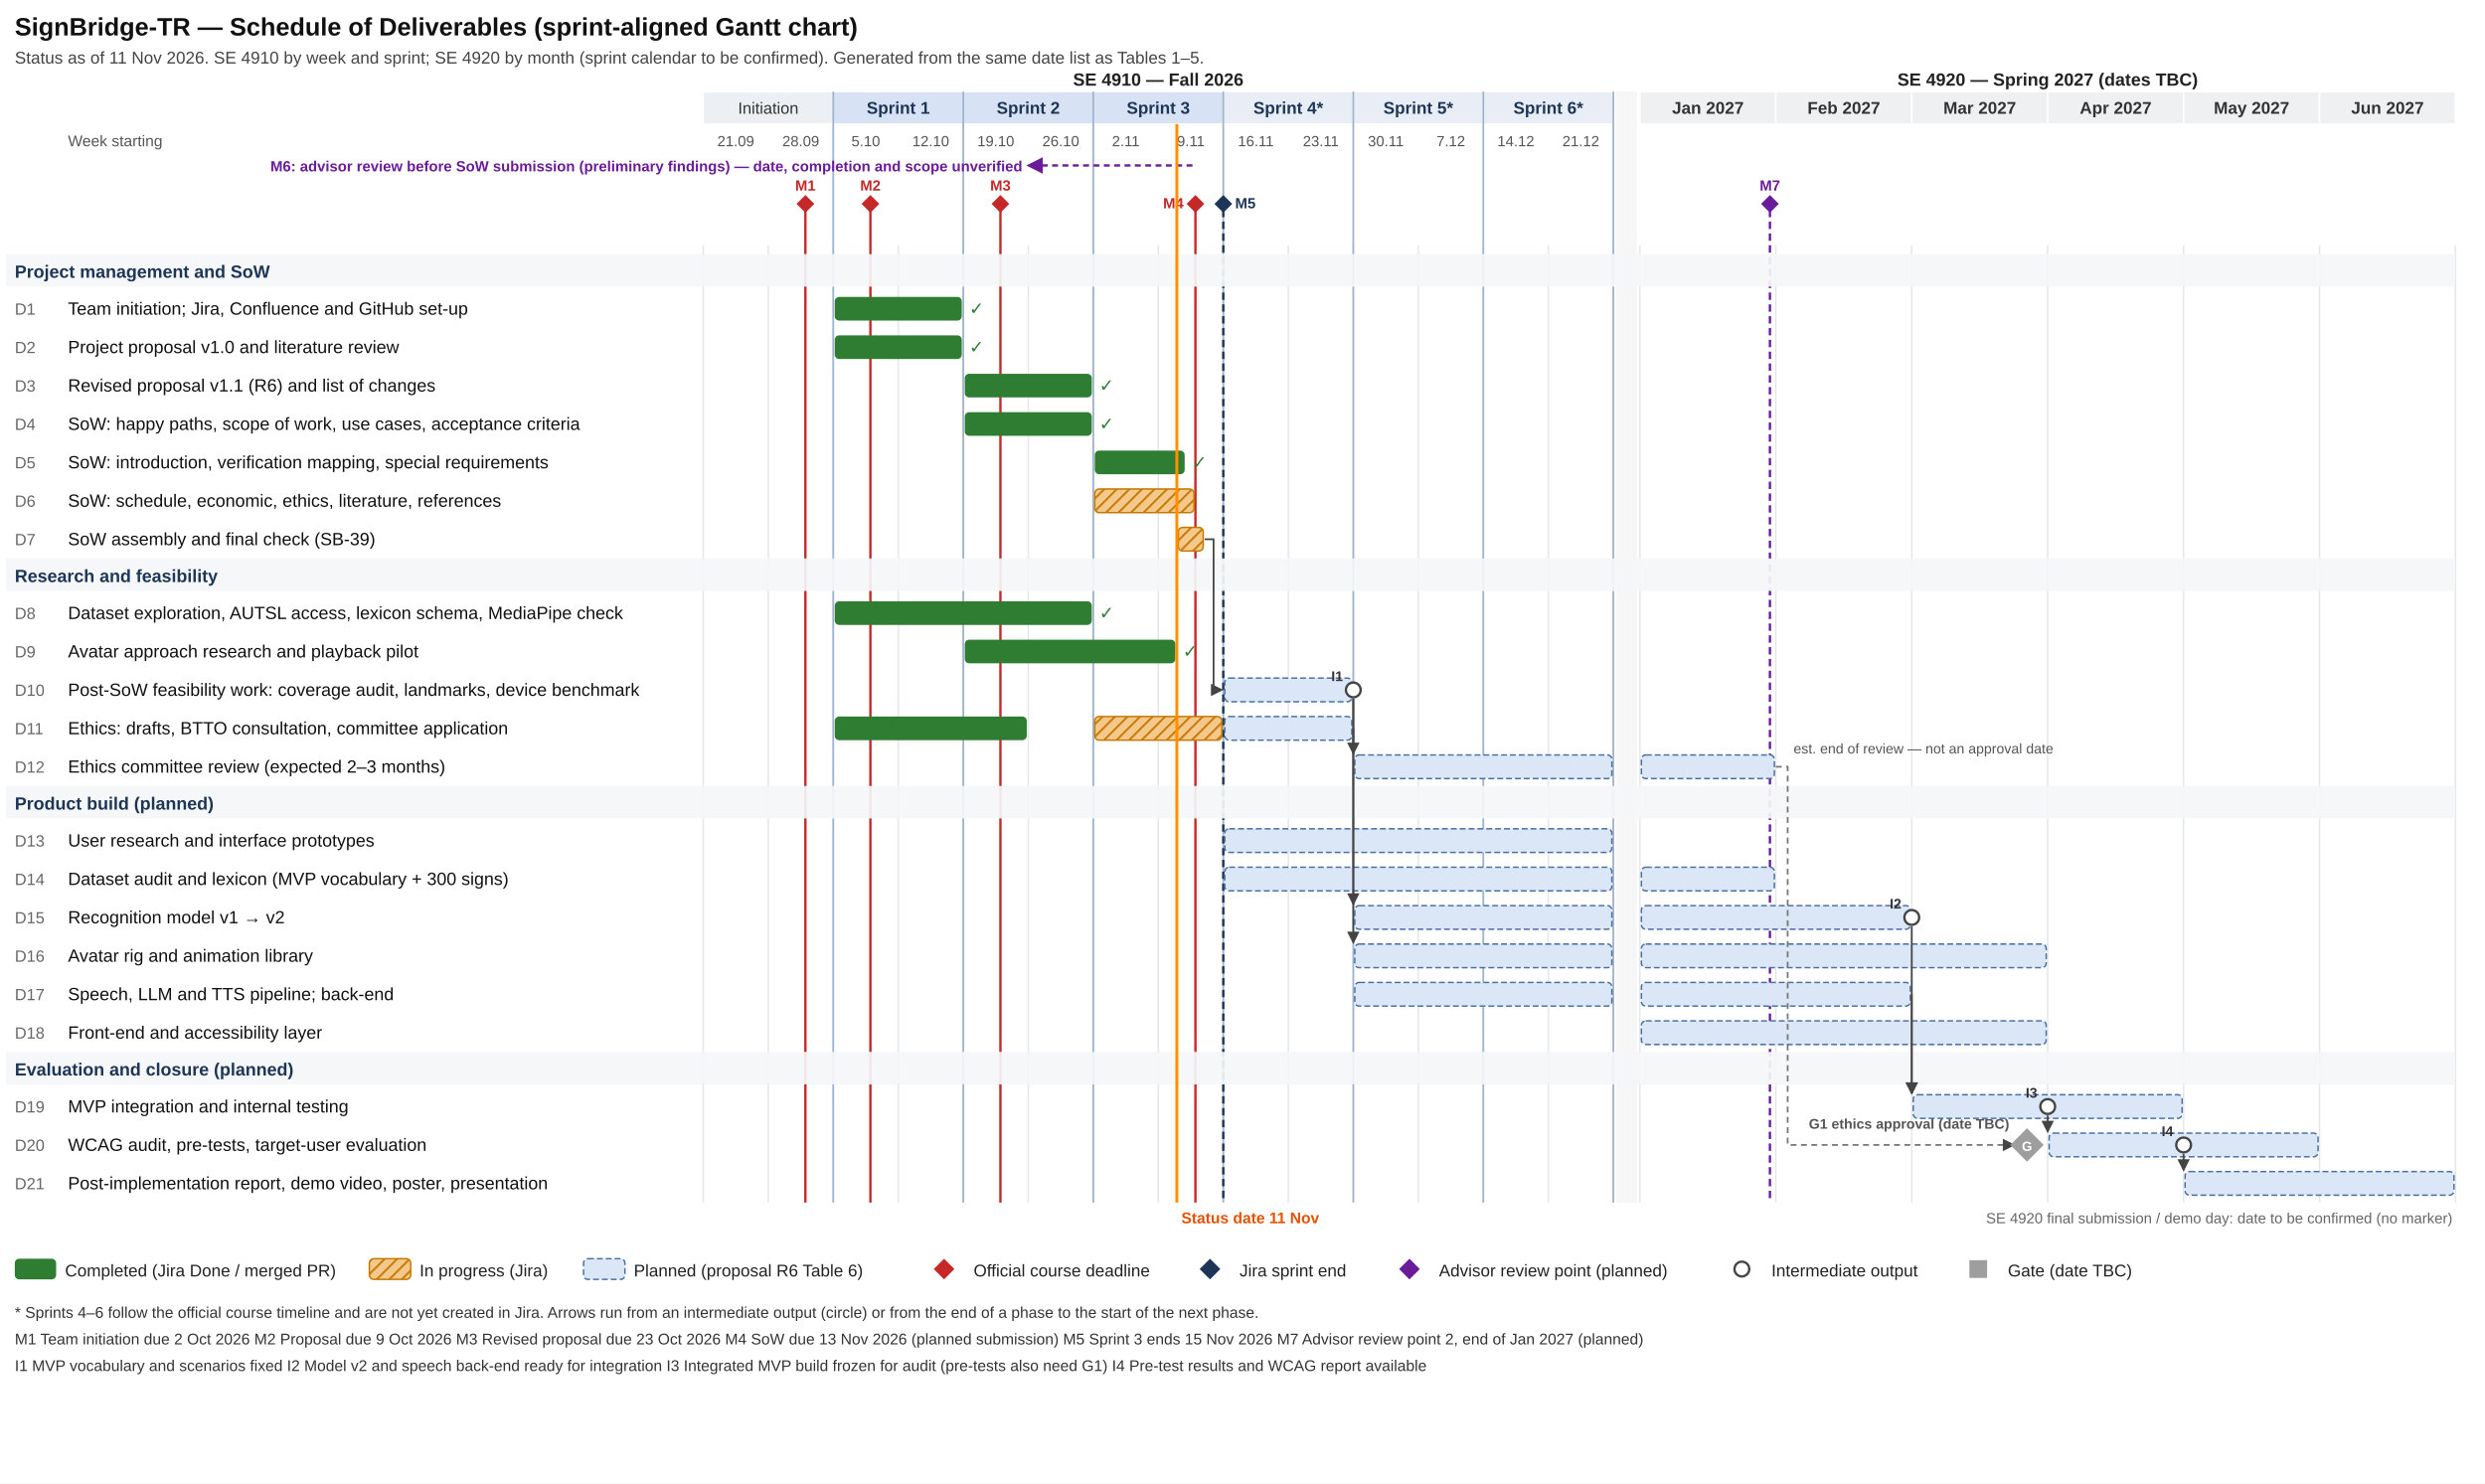
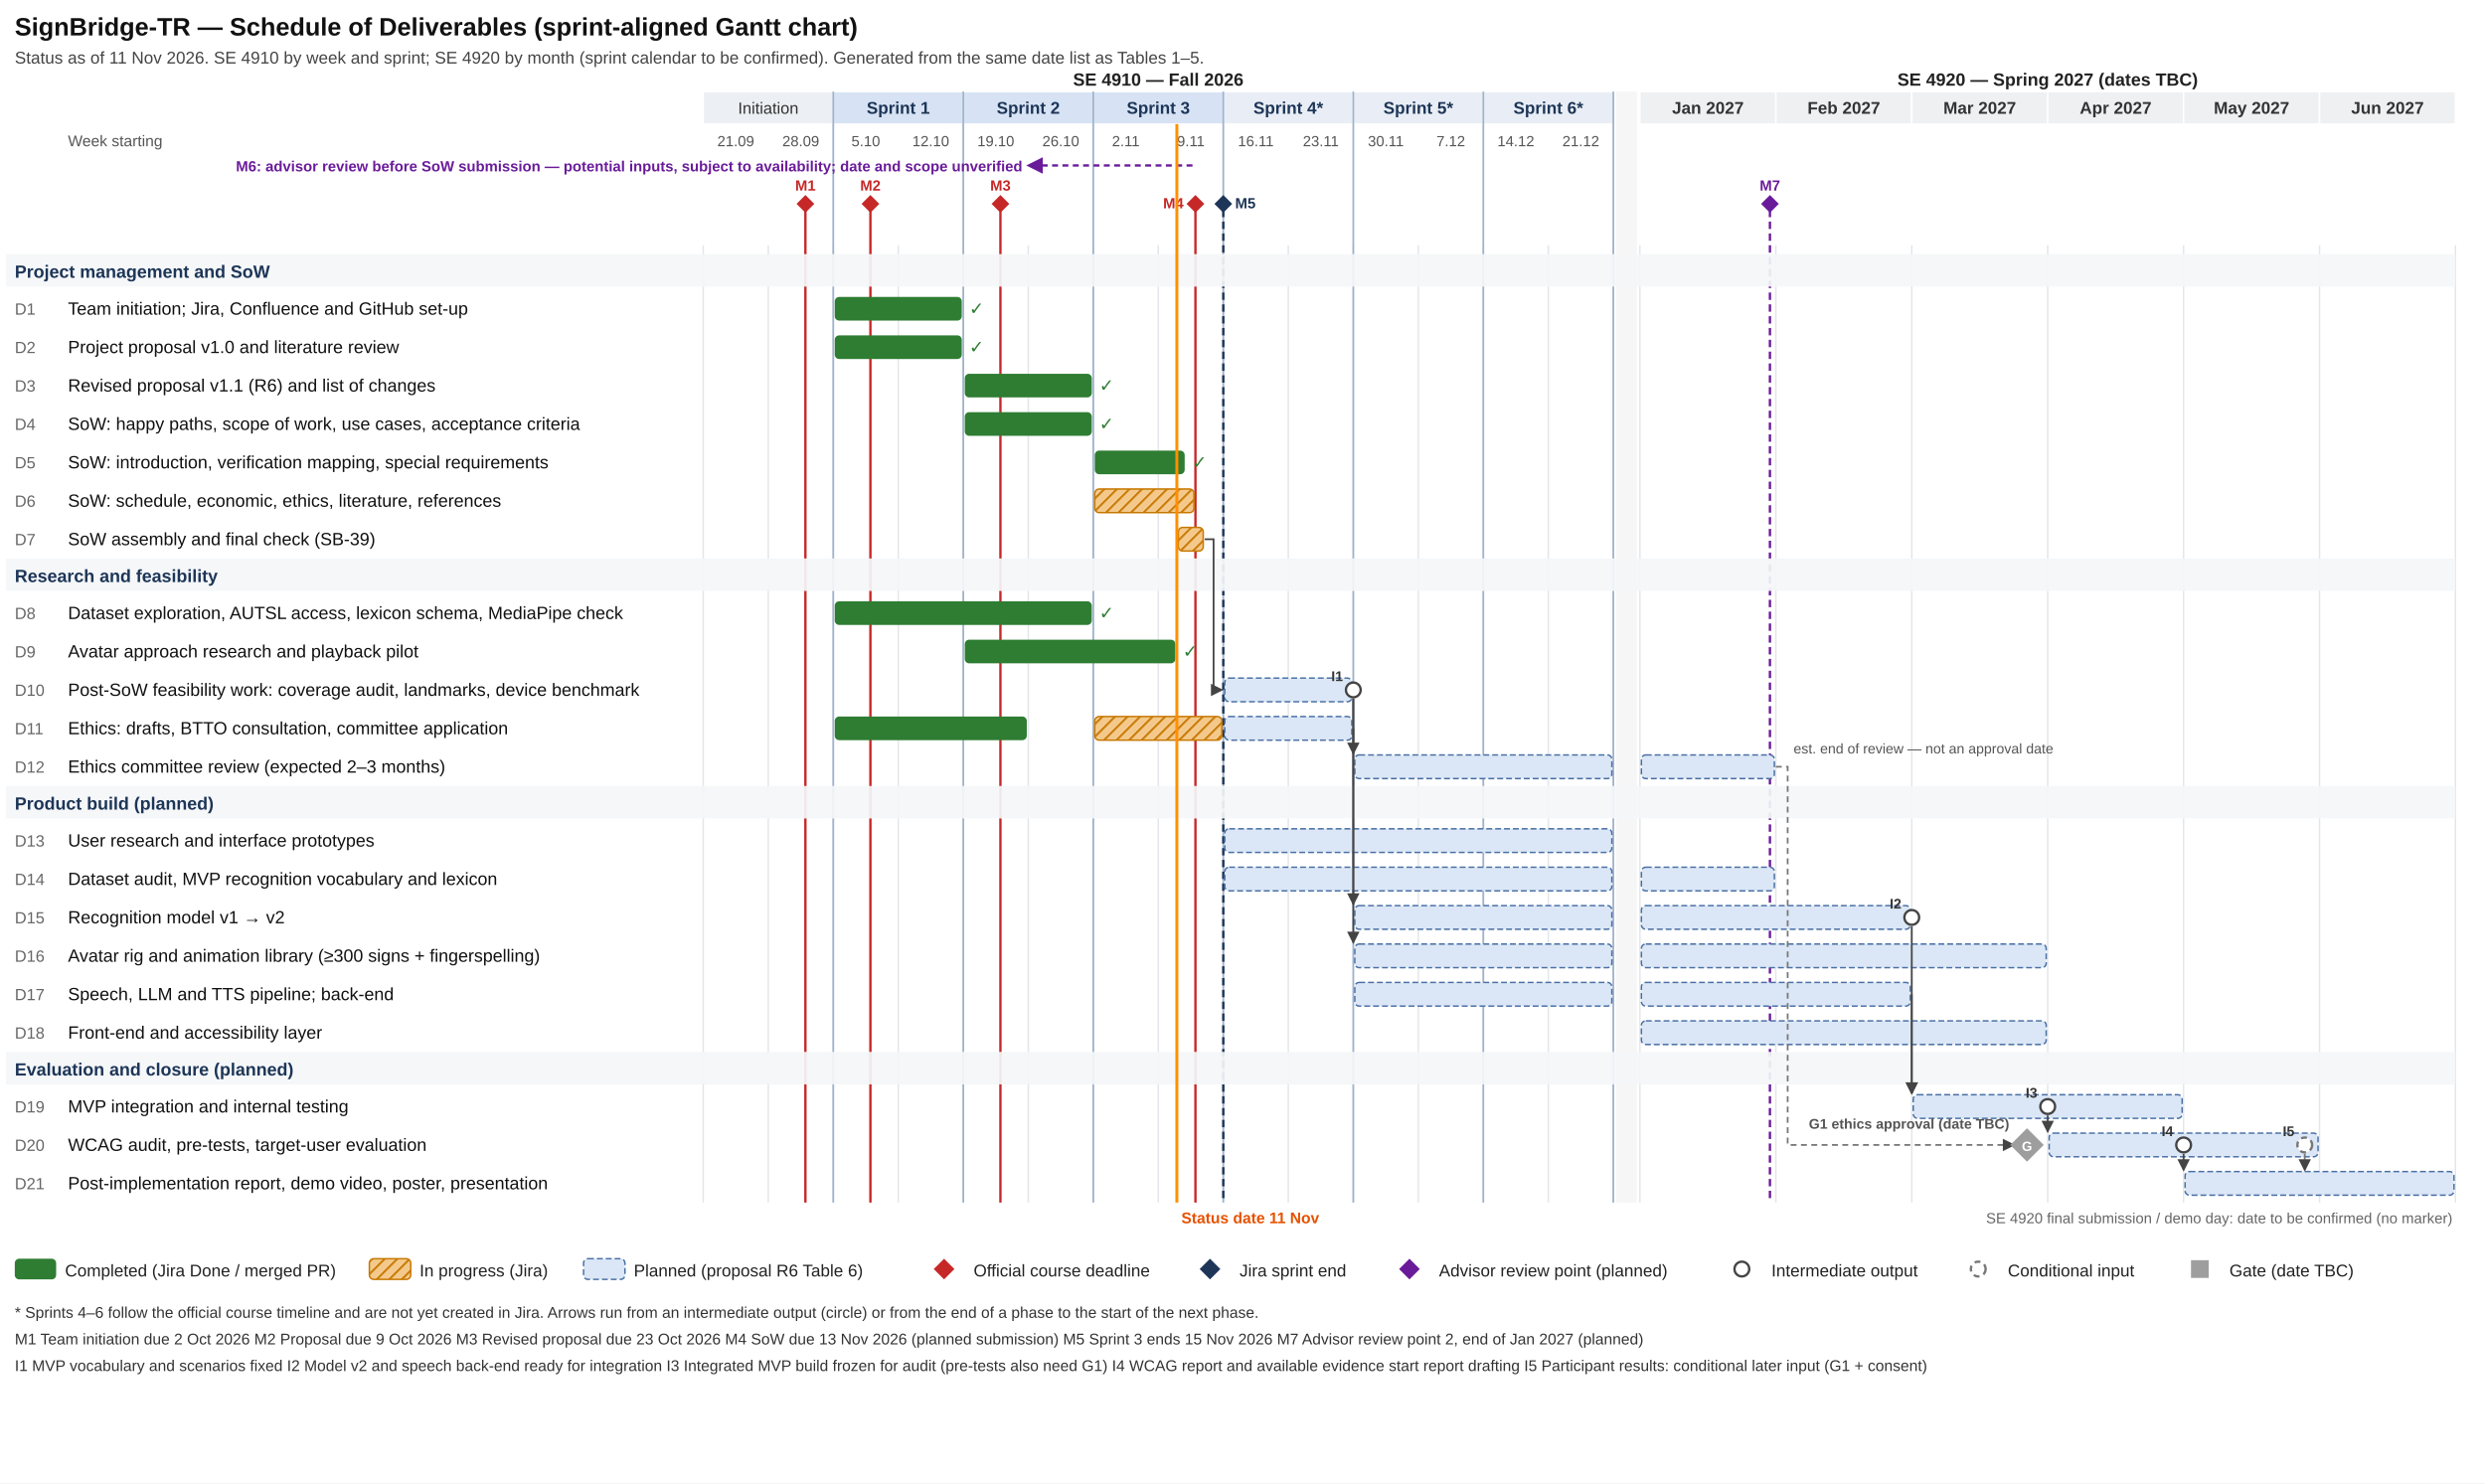
<svg xmlns="http://www.w3.org/2000/svg" viewBox="0 0 1682 1004" width="1682" height="1004" font-family="Arial, Helvetica, sans-serif" font-size="12">
  <defs>
    <pattern id="hatch" width="6" height="6" patternUnits="userSpaceOnUse" patternTransform="rotate(45)">
      <rect width="6" height="6" fill="#f3c88a" />
      <line x1="0" y1="0" x2="0" y2="6" stroke="#c77700" stroke-width="2.5" />
    </pattern>
    <marker id="arr" viewBox="0 0 8 8" refX="7" refY="4" markerWidth="7" markerHeight="7" orient="auto">
      <path d="M0,0 L8,4 L0,8 z" fill="#444" />
    </marker>
    <marker id="arrp" viewBox="0 0 8 8" refX="7" refY="4" markerWidth="7" markerHeight="7" orient="auto">
      <path d="M0,0 L8,4 L0,8 z" fill="#6a1b9a" />
    </marker>
  </defs>
  <rect width="1682" height="1004" fill="#ffffff" />
  <text x="10" y="24" font-size="17" font-weight="bold" fill="#111">SignBridge-TR — Schedule of Deliverables (sprint-aligned Gantt chart)</text>
  <text x="10" y="43" font-size="11.5" fill="#444">Status as of 11 Nov 2026. SE 4910 by week and sprint; SE 4920 by month (sprint calendar to be confirmed). Generated from the same date list as Tables 1–5.</text>
  <text x="784.0" y="58" text-anchor="middle" font-weight="bold" fill="#222">SE 4910 — Fall 2026</text>
  <text x="1386.0" y="58" text-anchor="middle" font-weight="bold" fill="#222">SE 4920 — Spring 2027 (dates TBC)</text>
  <rect x="476.0" y="62" width="88.0" height="22" fill="#eceff3" stroke="#fff" />
  <text x="520.0" y="77" text-anchor="middle" font-size="11" fill="#333">Initiation</text>
  <rect x="564.0" y="62" width="88.0" height="22" fill="#d7e3f4" stroke="#fff" />
  <text x="608.0" y="77" text-anchor="middle" font-size="11.5" font-weight="bold" fill="#1d3557">Sprint 1</text>
  <rect x="652.0" y="62" width="88.0" height="22" fill="#d7e3f4" stroke="#fff" />
  <text x="696.0" y="77" text-anchor="middle" font-size="11.5" font-weight="bold" fill="#1d3557">Sprint 2</text>
  <rect x="740.0" y="62" width="88.0" height="22" fill="#d7e3f4" stroke="#fff" />
  <text x="784.0" y="77" text-anchor="middle" font-size="11.5" font-weight="bold" fill="#1d3557">Sprint 3</text>
  <rect x="828.0" y="62" width="88.0" height="22" fill="#e9eef6" stroke="#fff" />
  <text x="872.0" y="77" text-anchor="middle" font-size="11.5" font-weight="bold" fill="#1d3557">Sprint 4*</text>
  <rect x="916.0" y="62" width="88.0" height="22" fill="#e9eef6" stroke="#fff" />
  <text x="960.0" y="77" text-anchor="middle" font-size="11.5" font-weight="bold" fill="#1d3557">Sprint 5*</text>
  <rect x="1004.0" y="62" width="88.0" height="22" fill="#e9eef6" stroke="#fff" />
  <text x="1048.0" y="77" text-anchor="middle" font-size="11.5" font-weight="bold" fill="#1d3557">Sprint 6*</text>
  <text x="498.0" y="99" text-anchor="middle" font-size="10" fill="#555">21.09</text>
  <text x="542.0" y="99" text-anchor="middle" font-size="10" fill="#555">28.09</text>
  <text x="586.0" y="99" text-anchor="middle" font-size="10" fill="#555">5.10</text>
  <text x="630.0" y="99" text-anchor="middle" font-size="10" fill="#555">12.10</text>
  <text x="674.0" y="99" text-anchor="middle" font-size="10" fill="#555">19.10</text>
  <text x="718.0" y="99" text-anchor="middle" font-size="10" fill="#555">26.10</text>
  <text x="762.0" y="99" text-anchor="middle" font-size="10" fill="#555">2.11</text>
  <text x="806.0" y="99" text-anchor="middle" font-size="10" fill="#555">9.11</text>
  <text x="850.0" y="99" text-anchor="middle" font-size="10" fill="#555">16.11</text>
  <text x="894.0" y="99" text-anchor="middle" font-size="10" fill="#555">23.11</text>
  <text x="938.0" y="99" text-anchor="middle" font-size="10" fill="#555">30.11</text>
  <text x="982.0" y="99" text-anchor="middle" font-size="10" fill="#555">7.12</text>
  <text x="1026.0" y="99" text-anchor="middle" font-size="10" fill="#555">14.12</text>
  <text x="1070.0" y="99" text-anchor="middle" font-size="10" fill="#555">21.12</text>
  <text x="46" y="99" font-size="10.5" fill="#555">Week starting</text>
  <rect x="1110" y="62" width="92" height="22" fill="#eef0f2" stroke="#fff" />
  <text x="1156.0" y="77" text-anchor="middle" font-size="11.5" font-weight="bold" fill="#333">Jan 2027</text>
  <rect x="1202" y="62" width="92" height="22" fill="#eef0f2" stroke="#fff" />
  <text x="1248.0" y="77" text-anchor="middle" font-size="11.5" font-weight="bold" fill="#333">Feb 2027</text>
  <rect x="1294" y="62" width="92" height="22" fill="#eef0f2" stroke="#fff" />
  <text x="1340.0" y="77" text-anchor="middle" font-size="11.5" font-weight="bold" fill="#333">Mar 2027</text>
  <rect x="1386" y="62" width="92" height="22" fill="#eef0f2" stroke="#fff" />
  <text x="1432.0" y="77" text-anchor="middle" font-size="11.5" font-weight="bold" fill="#333">Apr 2027</text>
  <rect x="1478" y="62" width="92" height="22" fill="#eef0f2" stroke="#fff" />
  <text x="1524.0" y="77" text-anchor="middle" font-size="11.5" font-weight="bold" fill="#333">May 2027</text>
  <rect x="1570" y="62" width="92" height="22" fill="#eef0f2" stroke="#fff" />
  <text x="1616.0" y="77" text-anchor="middle" font-size="11.5" font-weight="bold" fill="#333">Jun 2027</text>
  <line x1="476" y1="166" x2="476" y2="814" stroke="#e3e6ea" />
  <line x1="520" y1="166" x2="520" y2="814" stroke="#e3e6ea" />
  <line x1="564" y1="166" x2="564" y2="814" stroke="#e3e6ea" />
  <line x1="608" y1="166" x2="608" y2="814" stroke="#e3e6ea" />
  <line x1="652" y1="166" x2="652" y2="814" stroke="#e3e6ea" />
  <line x1="696" y1="166" x2="696" y2="814" stroke="#e3e6ea" />
  <line x1="740" y1="166" x2="740" y2="814" stroke="#e3e6ea" />
  <line x1="784" y1="166" x2="784" y2="814" stroke="#e3e6ea" />
  <line x1="828" y1="166" x2="828" y2="814" stroke="#e3e6ea" />
  <line x1="872" y1="166" x2="872" y2="814" stroke="#e3e6ea" />
  <line x1="916" y1="166" x2="916" y2="814" stroke="#e3e6ea" />
  <line x1="960" y1="166" x2="960" y2="814" stroke="#e3e6ea" />
  <line x1="1004" y1="166" x2="1004" y2="814" stroke="#e3e6ea" />
  <line x1="1048" y1="166" x2="1048" y2="814" stroke="#e3e6ea" />
  <line x1="1092" y1="166" x2="1092" y2="814" stroke="#e3e6ea" />
  <line x1="564.0" y1="62" x2="564.0" y2="814" stroke="#9fb3cc" stroke-width="1.2" />
  <line x1="652.0" y1="62" x2="652.0" y2="814" stroke="#9fb3cc" stroke-width="1.2" />
  <line x1="740.0" y1="62" x2="740.0" y2="814" stroke="#9fb3cc" stroke-width="1.2" />
  <line x1="828.0" y1="62" x2="828.0" y2="814" stroke="#9fb3cc" stroke-width="1.2" />
  <line x1="916.0" y1="62" x2="916.0" y2="814" stroke="#9fb3cc" stroke-width="1.2" />
  <line x1="1004.0" y1="62" x2="1004.0" y2="814" stroke="#9fb3cc" stroke-width="1.2" />
  <line x1="1092.0" y1="62" x2="1092.0" y2="814" stroke="#9fb3cc" stroke-width="1.2" />
  <line x1="1110" y1="166" x2="1110" y2="814" stroke="#e3e6ea" />
  <line x1="1202" y1="166" x2="1202" y2="814" stroke="#e3e6ea" />
  <line x1="1294" y1="166" x2="1294" y2="814" stroke="#e3e6ea" />
  <line x1="1386" y1="166" x2="1386" y2="814" stroke="#e3e6ea" />
  <line x1="1478" y1="166" x2="1478" y2="814" stroke="#e3e6ea" />
  <line x1="1570" y1="166" x2="1570" y2="814" stroke="#e3e6ea" />
  <line x1="1662" y1="166" x2="1662" y2="814" stroke="#e3e6ea" />
  <rect x="1094" y="62" width="14" height="752" fill="#f6f6f6" />
  <line x1="545.143" y1="142" x2="545.143" y2="814" stroke="#c62828" stroke-width="1.6" />
  <path d="M545.143,132 l6,6 l-6,6 l-6,-6 z" fill="#c62828" />
  <text x="545.143" y="129" text-anchor="middle" font-size="10" font-weight="bold" fill="#c62828">M1</text>
  <line x1="589.143" y1="142" x2="589.143" y2="814" stroke="#c62828" stroke-width="1.6" />
  <path d="M589.143,132 l6,6 l-6,6 l-6,-6 z" fill="#c62828" />
  <text x="589.143" y="129" text-anchor="middle" font-size="10" font-weight="bold" fill="#c62828">M2</text>
  <line x1="677.143" y1="142" x2="677.143" y2="814" stroke="#c62828" stroke-width="1.6" />
  <path d="M677.143,132 l6,6 l-6,6 l-6,-6 z" fill="#c62828" />
  <text x="677.143" y="129" text-anchor="middle" font-size="10" font-weight="bold" fill="#c62828">M3</text>
  <line x1="809.143" y1="142" x2="809.143" y2="814" stroke="#c62828" stroke-width="1.6" />
  <path d="M809.143,132 l6,6 l-6,6 l-6,-6 z" fill="#c62828" />
  <text x="801.143" y="141" text-anchor="end" font-size="10" font-weight="bold" fill="#c62828">M4</text>
  <line x1="828.0" y1="142" x2="828.0" y2="814" stroke="#1d3557" stroke-width="1.6" stroke-dasharray="5 3" />
  <path d="M828.0,132 l6,6 l-6,6 l-6,-6 z" fill="#1d3557" />
  <text x="836.0" y="141" text-anchor="start" font-size="10" font-weight="bold" fill="#1d3557">M5</text>
  <line x1="807.143" y1="112" x2="696.0" y2="112" stroke="#6a1b9a" stroke-width="1.6" stroke-dasharray="4 3" marker-end="url(#arrp)" />
-   <text x="692.0" y="116" text-anchor="end" font-size="10" font-weight="bold" fill="#6a1b9a">M6: advisor review before SoW submission (preliminary findings) — date, completion and scope unverified</text>
+   <text x="692.0" y="116" text-anchor="end" font-size="10" font-weight="bold" fill="#6a1b9a">M6: advisor review before SoW submission — potential inputs, subject to availability; date and scope unverified</text>
  <line x1="1198" y1="142" x2="1198" y2="814" stroke="#6a1b9a" stroke-width="1.6" stroke-dasharray="5 3" />
  <path d="M1198,132 l6,6 l-6,6 l-6,-6 z" fill="#6a1b9a" />
  <text x="1198" y="129" text-anchor="middle" font-size="10" font-weight="bold" fill="#6a1b9a">M7</text>
  <rect x="4" y="172" width="1658" height="22" fill="#f4f6f8" opacity="0.92" />
  <text x="10" y="188" font-weight="bold" fill="#1d3557">Project management and SoW</text>
  <rect x="4" y="378" width="1658" height="22" fill="#f4f6f8" opacity="0.92" />
  <text x="10" y="394" font-weight="bold" fill="#1d3557">Research and feasibility</text>
  <rect x="4" y="532" width="1658" height="22" fill="#f4f6f8" opacity="0.92" />
  <text x="10" y="548" font-weight="bold" fill="#1d3557">Product build (planned)</text>
  <rect x="4" y="712" width="1658" height="22" fill="#f4f6f8" opacity="0.92" />
  <text x="10" y="728" font-weight="bold" fill="#1d3557">Evaluation and closure (planned)</text>
  <text x="10" y="213" font-size="11" fill="#666">D1</text>
  <text x="46" y="213" fill="#111">Team initiation; Jira, Confluence and GitHub set-up</text>
  <rect x="565.0" y="201" width="86.0" height="16" rx="3" fill="#2e7d32" />
  <text x="656.0" y="213" font-size="12" fill="#2e7d32" font-weight="bold">✓</text>
  <text x="10" y="239" font-size="11" fill="#666">D2</text>
  <text x="46" y="239" fill="#111">Project proposal v1.0 and literature review</text>
  <rect x="565.0" y="227" width="86.0" height="16" rx="3" fill="#2e7d32" />
  <text x="656.0" y="239" font-size="12" fill="#2e7d32" font-weight="bold">✓</text>
  <text x="10" y="265" font-size="11" fill="#666">D3</text>
  <text x="46" y="265" fill="#111">Revised proposal v1.1 (R6) and list of changes</text>
  <rect x="653.0" y="253" width="86.0" height="16" rx="3" fill="#2e7d32" />
  <text x="744.0" y="265" font-size="12" fill="#2e7d32" font-weight="bold">✓</text>
  <text x="10" y="291" font-size="11" fill="#666">D4</text>
  <text x="46" y="291" fill="#111">SoW: happy paths, scope of work, use cases, acceptance criteria</text>
  <rect x="653.0" y="279" width="86.0" height="16" rx="3" fill="#2e7d32" />
  <text x="744.0" y="291" font-size="12" fill="#2e7d32" font-weight="bold">✓</text>
  <text x="10" y="317" font-size="11" fill="#666">D5</text>
  <text x="46" y="317" fill="#111">SoW: introduction, verification mapping, special requirements</text>
  <rect x="741.0" y="305" width="60.857" height="16" rx="3" fill="#2e7d32" />
  <text x="806.857" y="317" font-size="12" fill="#2e7d32" font-weight="bold">✓</text>
  <text x="10" y="343" font-size="11" fill="#666">D6</text>
  <text x="46" y="343" fill="#111">SoW: schedule, economic, ethics, literature, references</text>
  <rect x="741.0" y="331" width="67.143" height="16" rx="3" fill="url(#hatch)" stroke="#c77700" />
  <text x="10" y="369" font-size="11" fill="#666">D7</text>
  <text x="46" y="369" fill="#111">SoW assembly and final check (SB-39)</text>
  <rect x="797.571" y="357" width="16.857" height="16" rx="3" fill="url(#hatch)" stroke="#c77700" />
  <text x="10" y="419" font-size="11" fill="#666">D8</text>
  <text x="46" y="419" fill="#111">Dataset exploration, AUTSL access, lexicon schema, MediaPipe check</text>
  <rect x="565.0" y="407" width="174.0" height="16" rx="3" fill="#2e7d32" />
  <text x="744.0" y="419" font-size="12" fill="#2e7d32" font-weight="bold">✓</text>
  <text x="10" y="445" font-size="11" fill="#666">D9</text>
  <text x="46" y="445" fill="#111">Avatar approach research and playback pilot</text>
  <rect x="653.0" y="433" width="142.571" height="16" rx="3" fill="#2e7d32" />
  <text x="800.571" y="445" font-size="12" fill="#2e7d32" font-weight="bold">✓</text>
  <text x="10" y="471" font-size="11" fill="#666">D10</text>
  <text x="46" y="471" fill="#111">Post-SoW feasibility work: coverage audit, landmarks, device benchmark</text>
  <rect x="829.0" y="459" width="86.0" height="16" rx="3" fill="#dbe7f6" stroke="#4a6fa5" stroke-dasharray="4 2" />
  <text x="10" y="497" font-size="11" fill="#666">D11</text>
  <text x="46" y="497" fill="#111">Ethics: drafts, BTTO consultation, committee application</text>
  <rect x="565.0" y="485" width="130.0" height="16" rx="3" fill="#2e7d32" />
  <rect x="741.0" y="485" width="86.0" height="16" rx="3" fill="url(#hatch)" stroke="#c77700" />
  <rect x="829.0" y="485" width="86.0" height="16" rx="3" fill="#dbe7f6" stroke="#4a6fa5" stroke-dasharray="4 2" />
  <text x="10" y="523" font-size="11" fill="#666">D12</text>
  <text x="46" y="523" fill="#111">Ethics committee review (expected 2–3 months)</text>
  <rect x="917.0" y="511" width="174.0" height="16" rx="3" fill="#dbe7f6" stroke="#4a6fa5" stroke-dasharray="4 2" />
  <rect x="1111" y="511" width="90" height="16" rx="3" fill="#dbe7f6" stroke="#4a6fa5" stroke-dasharray="4 2" />
  <text x="10" y="573" font-size="11" fill="#666">D13</text>
  <text x="46" y="573" fill="#111">User research and interface prototypes</text>
  <rect x="829.0" y="561" width="262.0" height="16" rx="3" fill="#dbe7f6" stroke="#4a6fa5" stroke-dasharray="4 2" />
  <text x="10" y="599" font-size="11" fill="#666">D14</text>
-   <text x="46" y="599" fill="#111">Dataset audit and lexicon (MVP vocabulary + 300 signs)</text>
+   <text x="46" y="599" fill="#111">Dataset audit, MVP recognition vocabulary and lexicon</text>
  <rect x="829.0" y="587" width="262.0" height="16" rx="3" fill="#dbe7f6" stroke="#4a6fa5" stroke-dasharray="4 2" />
  <rect x="1111" y="587" width="90" height="16" rx="3" fill="#dbe7f6" stroke="#4a6fa5" stroke-dasharray="4 2" />
  <text x="10" y="625" font-size="11" fill="#666">D15</text>
  <text x="46" y="625" fill="#111">Recognition model v1 → v2</text>
  <rect x="917.0" y="613" width="174.0" height="16" rx="3" fill="#dbe7f6" stroke="#4a6fa5" stroke-dasharray="4 2" />
  <rect x="1111" y="613" width="182" height="16" rx="3" fill="#dbe7f6" stroke="#4a6fa5" stroke-dasharray="4 2" />
  <text x="10" y="651" font-size="11" fill="#666">D16</text>
-   <text x="46" y="651" fill="#111">Avatar rig and animation library</text>
+   <text x="46" y="651" fill="#111">Avatar rig and animation library (≥300 signs + fingerspelling)</text>
  <rect x="917.0" y="639" width="174.0" height="16" rx="3" fill="#dbe7f6" stroke="#4a6fa5" stroke-dasharray="4 2" />
  <rect x="1111" y="639" width="274" height="16" rx="3" fill="#dbe7f6" stroke="#4a6fa5" stroke-dasharray="4 2" />
  <text x="10" y="677" font-size="11" fill="#666">D17</text>
  <text x="46" y="677" fill="#111">Speech, LLM and TTS pipeline; back-end</text>
  <rect x="917.0" y="665" width="174.0" height="16" rx="3" fill="#dbe7f6" stroke="#4a6fa5" stroke-dasharray="4 2" />
  <rect x="1111" y="665" width="182" height="16" rx="3" fill="#dbe7f6" stroke="#4a6fa5" stroke-dasharray="4 2" />
  <text x="10" y="703" font-size="11" fill="#666">D18</text>
  <text x="46" y="703" fill="#111">Front-end and accessibility layer</text>
  <rect x="1111" y="691" width="274" height="16" rx="3" fill="#dbe7f6" stroke="#4a6fa5" stroke-dasharray="4 2" />
  <text x="10" y="753" font-size="11" fill="#666">D19</text>
  <text x="46" y="753" fill="#111">MVP integration and internal testing</text>
  <rect x="1295" y="741" width="182" height="16" rx="3" fill="#dbe7f6" stroke="#4a6fa5" stroke-dasharray="4 2" />
  <text x="10" y="779" font-size="11" fill="#666">D20</text>
  <text x="46" y="779" fill="#111">WCAG audit, pre-tests, target-user evaluation</text>
  <rect x="1387" y="767" width="182" height="16" rx="3" fill="#dbe7f6" stroke="#4a6fa5" stroke-dasharray="4 2" />
  <text x="10" y="805" font-size="11" fill="#666">D21</text>
  <text x="46" y="805" fill="#111">Post-implementation report, demo video, poster, presentation</text>
  <rect x="1479" y="793" width="182" height="16" rx="3" fill="#dbe7f6" stroke="#4a6fa5" stroke-dasharray="4 2" />
  <path d="M815.429,365 H821.429 V467 H827.0" fill="none" stroke="#444" stroke-width="1.2" marker-end="url(#arr)" />
  <path d="M916.0,493 V510" fill="none" stroke="#444" stroke-width="1.2" marker-end="url(#arr)" />
  <path d="M1294,673 V740" fill="none" stroke="#444" stroke-width="1.2" marker-end="url(#arr)" />
  <path d="M916.0,473 V612" fill="none" stroke="#444" stroke-width="1.2" marker-end="url(#arr)" />
  <path d="M916.0,473 V638" fill="none" stroke="#444" stroke-width="1.2" marker-end="url(#arr)" />
  <circle cx="916.0" cy="467" r="5" fill="#fff" stroke="#444" stroke-width="1.6" />
  <text x="909.0" y="461" text-anchor="end" font-size="9.5" font-weight="bold" fill="#333">I1</text>
  <path d="M1294,627 V740" fill="none" stroke="#444" stroke-width="1.2" marker-end="url(#arr)" />
  <circle cx="1294" cy="621" r="5" fill="#fff" stroke="#444" stroke-width="1.6" />
  <text x="1287" y="615" text-anchor="end" font-size="9.5" font-weight="bold" fill="#333">I2</text>
  <path d="M1386,755 V766" fill="none" stroke="#444" stroke-width="1.2" marker-end="url(#arr)" />
  <circle cx="1386" cy="749" r="5" fill="#fff" stroke="#444" stroke-width="1.6" />
  <text x="1379" y="743" text-anchor="end" font-size="9.5" font-weight="bold" fill="#333">I3</text>
  <path d="M1478,781 V792" fill="none" stroke="#444" stroke-width="1.2" marker-end="url(#arr)" />
  <circle cx="1478" cy="775" r="5" fill="#fff" stroke="#444" stroke-width="1.6" />
  <text x="1471" y="769" text-anchor="end" font-size="9.5" font-weight="bold" fill="#333">I4</text>
+   <path d="M1560,781 V792" fill="none" stroke="#777" stroke-width="1.2" marker-end="url(#arr)" stroke-dasharray="4 3" />
+   <circle cx="1560" cy="775" r="5" fill="#fff" stroke="#777" stroke-width="1.6" stroke-dasharray="4 3" />
+   <text x="1553" y="769" text-anchor="end" font-size="9.5" font-weight="bold" fill="#333">I5</text>
  <path d="M1202,519 H1210 V775 H1363" fill="none" stroke="#777" stroke-width="1.2" stroke-dasharray="4 3" marker-end="url(#arr)" />
  <rect x="1364" y="767" width="16" height="16" fill="#9e9e9e" transform="rotate(45 1372 775)" />
  <text x="1372" y="779" text-anchor="middle" font-size="9" font-weight="bold" fill="#fff">G</text>
  <text x="1214" y="510" font-size="9.5" fill="#555">est. end of review — not an approval date</text>
  <text x="1360" y="764" text-anchor="end" font-size="9.5" font-weight="bold" fill="#555">G1 ethics approval (date TBC)</text>
  <line x1="796.571" y1="84" x2="796.571" y2="814" stroke="#ff8f00" stroke-width="2" />
  <text x="799.571" y="828" font-size="10.5" fill="#e65100" font-weight="bold">Status date 11 Nov</text>
  <text x="1660" y="828" text-anchor="end" font-size="10" fill="#666">SE 4920 final submission / demo day: date to be confirmed (no marker)</text>
  <rect x="10" y="852" width="28" height="14" rx="3" fill="#2e7d32" />
  <text x="44" y="864" font-size="11.5" fill="#222">Completed (Jira Done / merged PR)</text>
  <rect x="250" y="852" width="28" height="14" rx="3" fill="url(#hatch)" stroke="#c77700" />
  <text x="284" y="864" font-size="11.5" fill="#222">In progress (Jira)</text>
  <rect x="395" y="852" width="28" height="14" rx="3" fill="#dbe7f6" stroke="#4a6fa5" stroke-dasharray="4 2" />
  <text x="429" y="864" font-size="11.5" fill="#222">Planned (proposal R6 Table 6)</text>
  <path d="M625,852 m14,0 l7,7 l-7,7 l-7,-7 z" fill="#c62828" />
  <text x="659" y="864" font-size="11.5" fill="#222">Official course deadline</text>
  <path d="M805,852 m14,0 l7,7 l-7,7 l-7,-7 z" fill="#1d3557" />
  <text x="839" y="864" font-size="11.5" fill="#222">Jira sprint end</text>
  <path d="M940,852 m14,0 l7,7 l-7,7 l-7,-7 z" fill="#6a1b9a" />
  <text x="974" y="864" font-size="11.5" fill="#222">Advisor review point (planned)</text>
  <circle cx="1165" cy="852" r="5" transform="translate(14 7)" fill="#fff" stroke="#444" stroke-width="1.6" />
  <text x="1199" y="864" font-size="11.5" fill="#222">Intermediate output</text>
-   <rect x="1325" y="852" width="12" height="12" transform="translate(8 1)" fill="#9e9e9e" />
-   <text x="1359" y="864" font-size="11.5" fill="#222">Gate (date TBC)</text>
+   <circle cx="1325" cy="852" r="5" transform="translate(14 7)" fill="#fff" stroke="#777" stroke-width="1.6" stroke-dasharray="4 3" />
+   <text x="1359" y="864" font-size="11.5" fill="#222">Conditional input</text>
+   <rect x="1475" y="852" width="12" height="12" transform="translate(8 1)" fill="#9e9e9e" />
+   <text x="1509" y="864" font-size="11.5" fill="#222">Gate (date TBC)</text>
  <text x="10" y="892" font-size="10.5" fill="#333">* Sprints 4–6 follow the official course timeline and are not yet created in Jira.  Arrows run from an intermediate output (circle) or from the end of a phase to the start of the next phase.</text>
  <text x="10" y="910" font-size="10.5" fill="#333">M1 Team initiation due 2 Oct 2026   M2 Proposal due 9 Oct 2026   M3 Revised proposal due 23 Oct 2026   M4 SoW due 13 Nov 2026 (planned submission)   M5 Sprint 3 ends 15 Nov 2026   M7 Advisor review point 2, end of Jan 2027 (planned)</text>
-   <text x="10" y="928" font-size="10.5" fill="#333">I1 MVP vocabulary and scenarios fixed   I2 Model v2 and speech back-end ready for integration   I3 Integrated MVP build frozen for audit (pre-tests also need G1)   I4 Pre-test results and WCAG report available</text>
+   <text x="10" y="928" font-size="10.5" fill="#333">I1 MVP vocabulary and scenarios fixed   I2 Model v2 and speech back-end ready for integration   I3 Integrated MVP build frozen for audit (pre-tests also need G1)   I4 WCAG report and available evidence start report drafting   I5 Participant results: conditional later input (G1 + consent)</text>
</svg>
